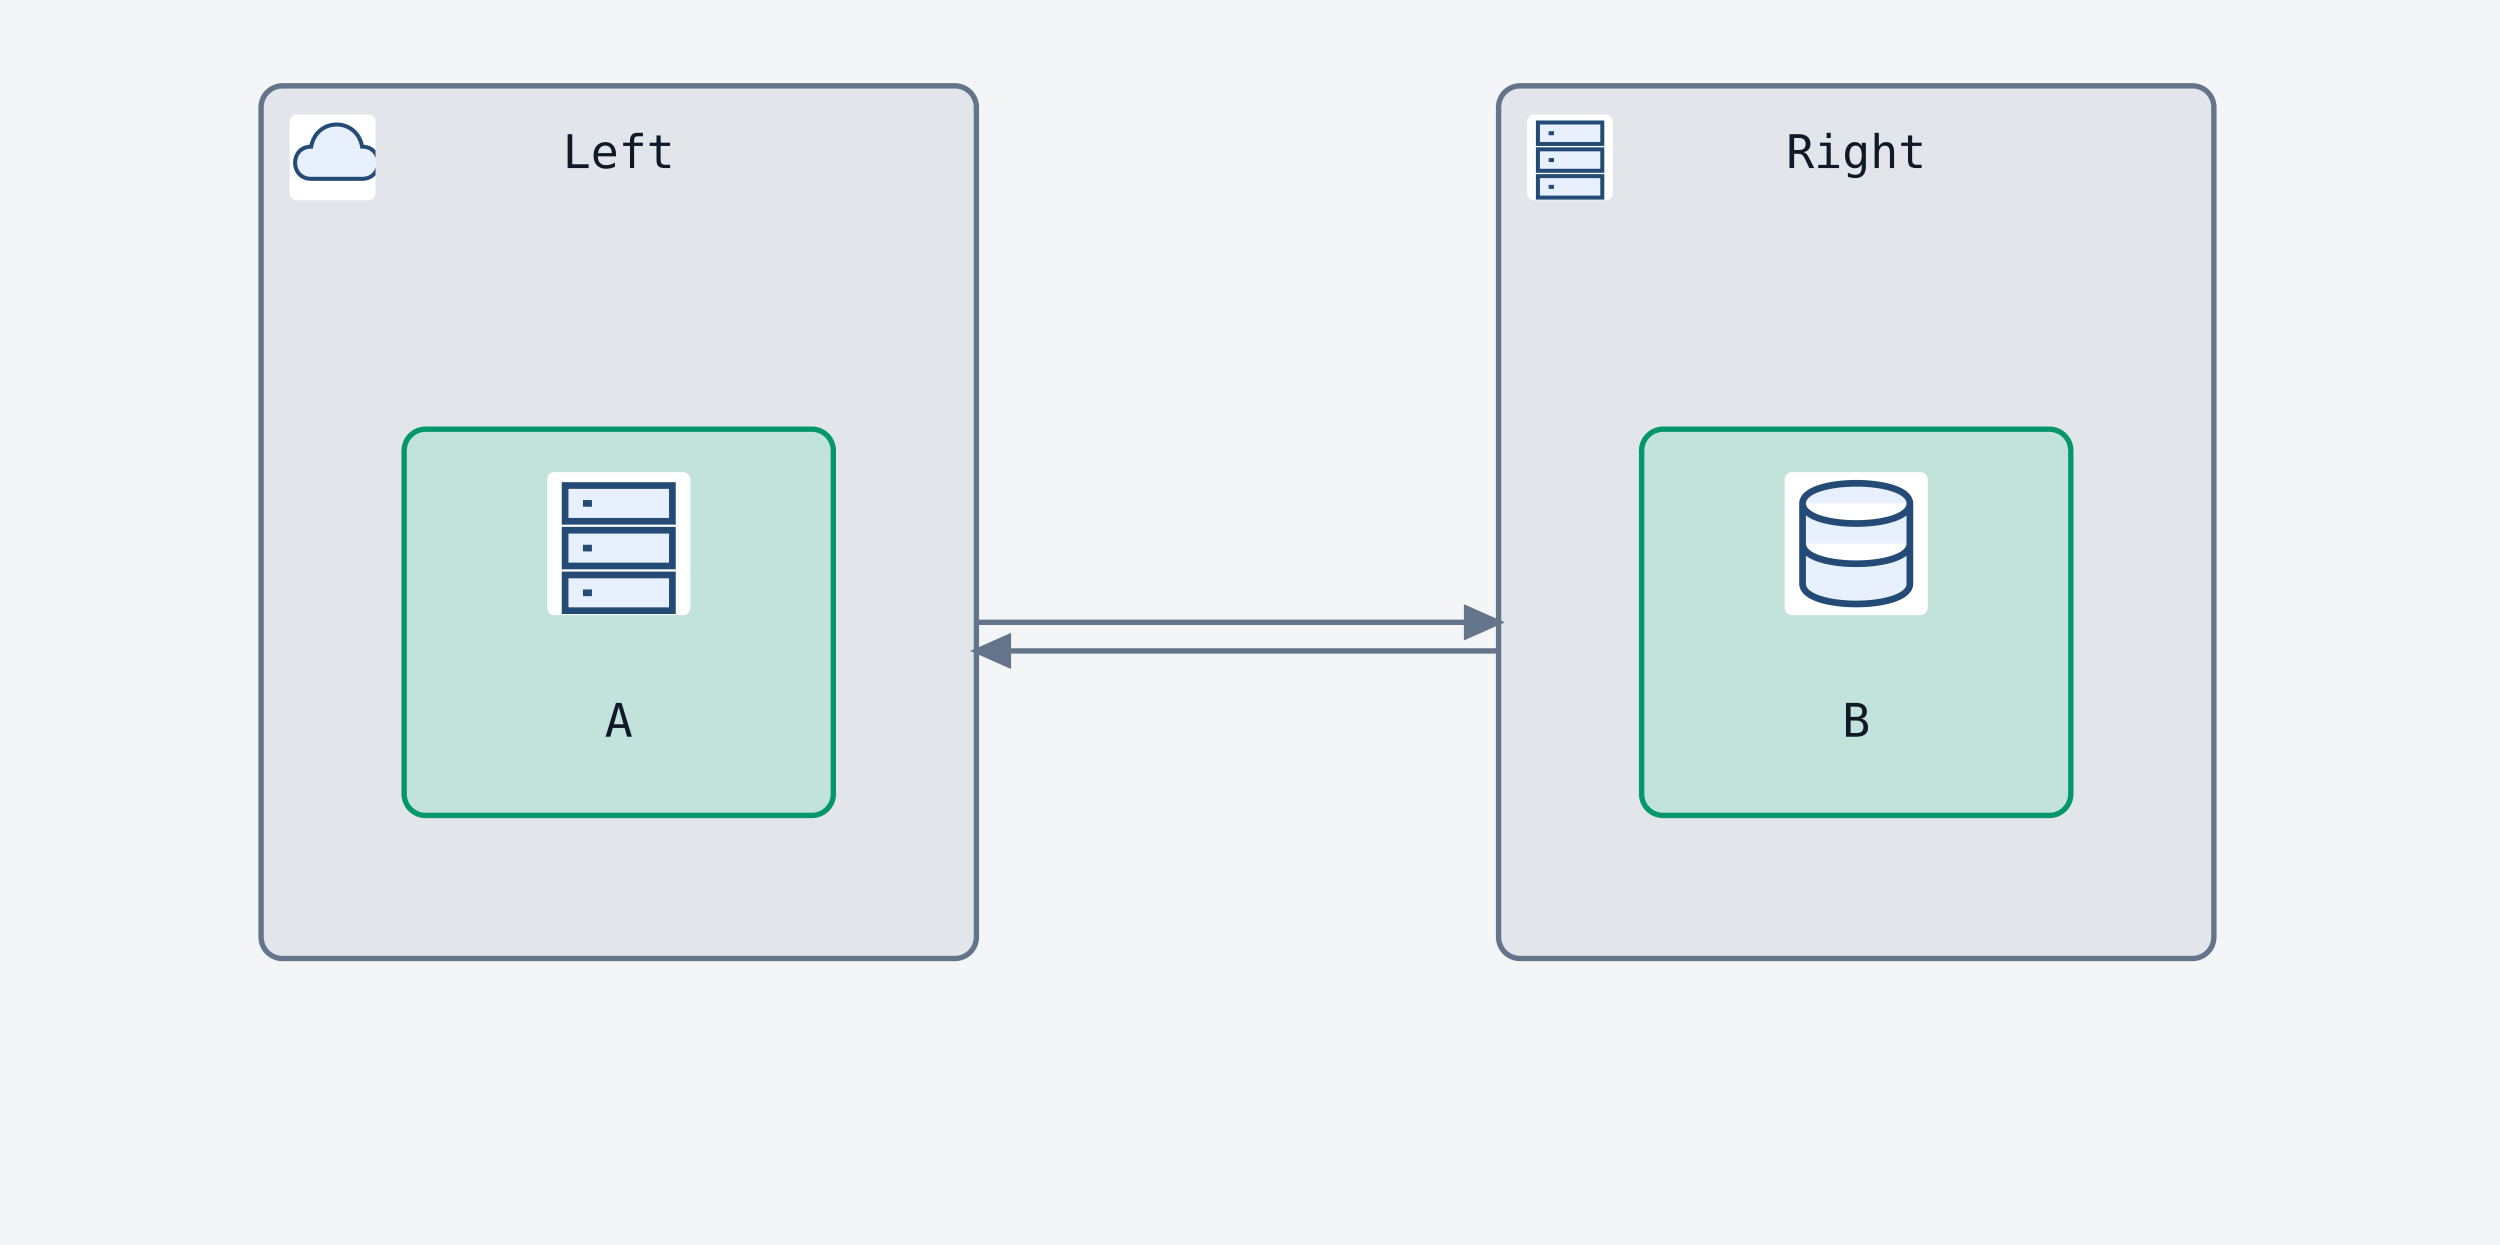
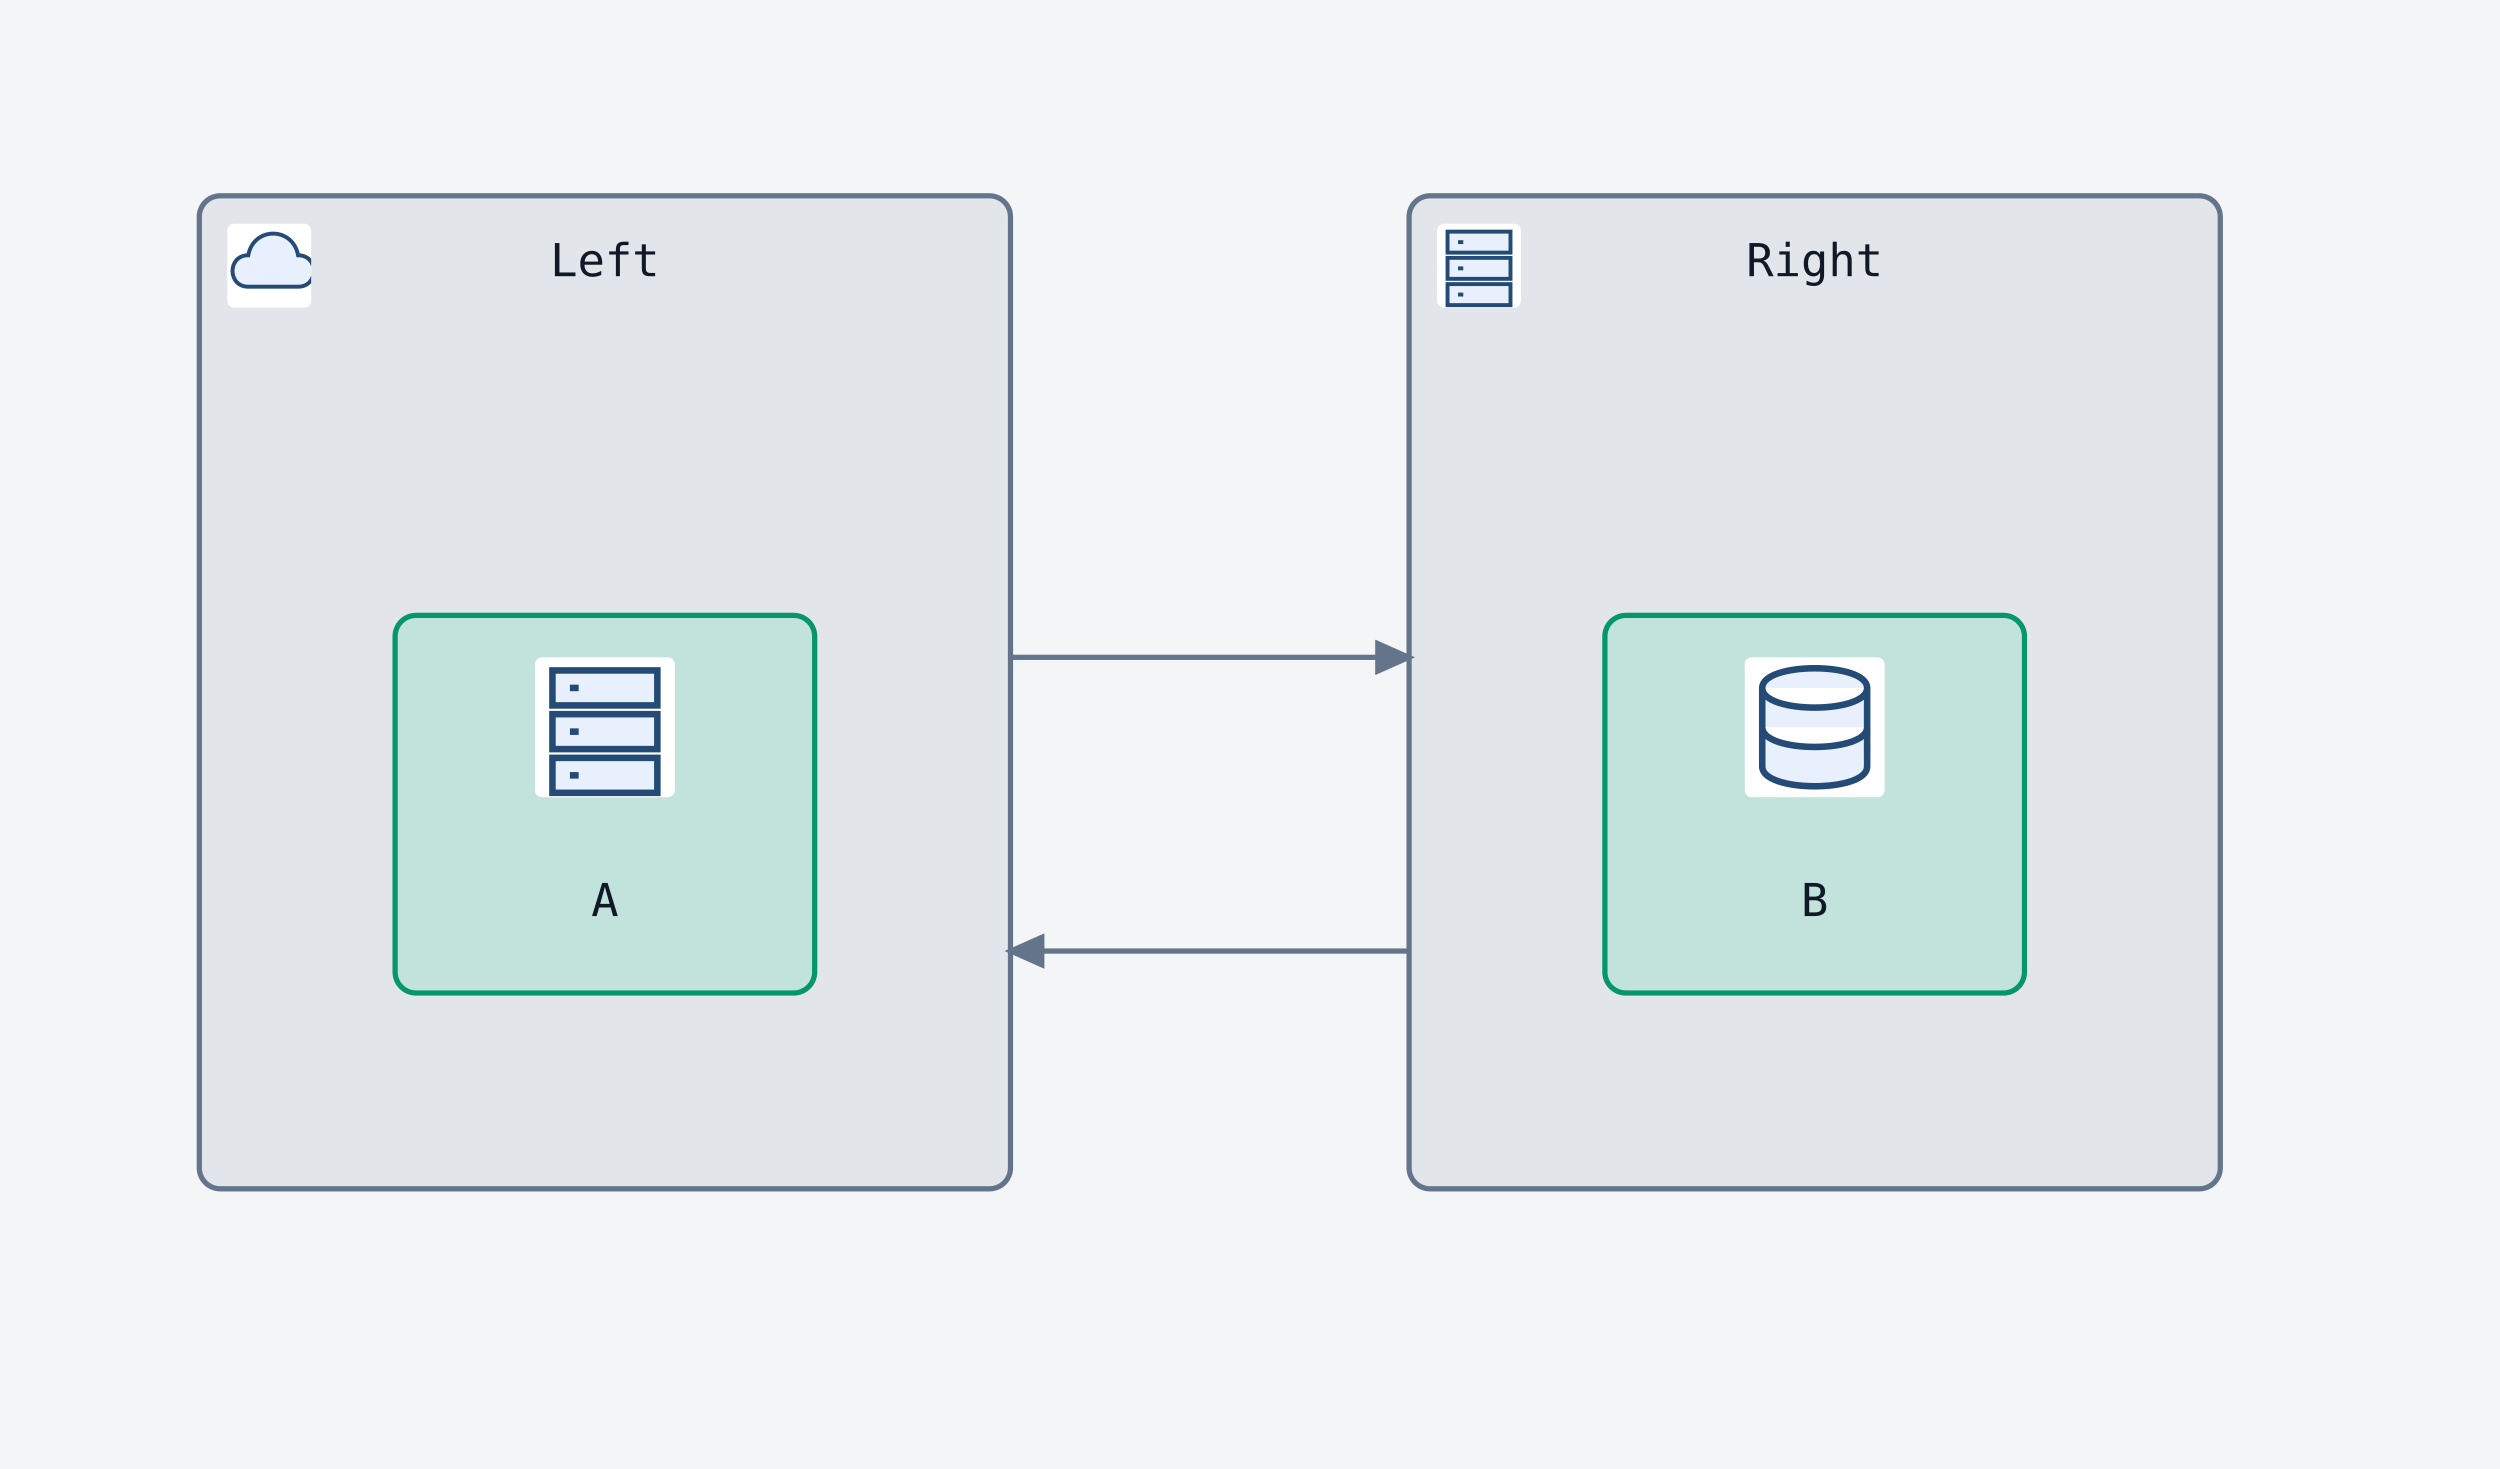
- <svg xmlns="http://www.w3.org/2000/svg" id="arch-u-61-72-63-68-69-74-65-63-74-75-72-65-2d-67-72-6f-75-70-2d-62-6f-75-6e-64-61-72-79-2d-6c-69-67-68-74-diagram" viewBox="0 0 699 348" width="699" height="348" role="img" data-diagram="architecture">
+ <svg xmlns="http://www.w3.org/2000/svg" id="arch-u-61-72-63-68-69-74-65-63-74-75-72-65-2d-67-72-6f-75-70-2d-62-6f-75-6e-64-61-72-79-2d-6c-69-67-68-74-diagram" viewBox="0 0 715 420" width="715" height="420" role="img" data-diagram="architecture" data-connector-options="{&#10;  style: None,&#10;  crossing: Bridge,&#10;  minimum_approach: 24,&#10;  corner_radius: 8,&#10;  bridge_radius: 5,&#10;  style_supplied_bpmn: false,&#10;  limits: {&#10;    candidates: 2000000,&#10;    subdivisions: 200000,&#10;    segments: 100000,&#10;    crossings: 10000,&#10;    output_units: 16777216,&#10;  },&#10;}">
  <defs>
    <symbol viewBox="0 0 32 32" id="arch-u-61-72-63-68-69-74-65-63-74-75-72-65-2d-67-72-6f-75-70-2d-62-6f-75-6e-64-61-72-79-2d-6c-69-67-68-74--icon-p-97-114-99-104-105-116-101-99-116-117-114-101-p-99-108-111-117-100">
      <path d="M8 24C0 24 0 12 8 12C10 1 25 1 27 12C35 12 35 24 27 24Z" fill="#e8f0fe" stroke="#234b75" stroke-width="1.5" />
    </symbol>
    <symbol viewBox="0 0 32 32" id="arch-u-61-72-63-68-69-74-65-63-74-75-72-65-2d-67-72-6f-75-70-2d-62-6f-75-6e-64-61-72-79-2d-6c-69-67-68-74--icon-p-97-114-99-104-105-116-101-99-116-117-114-101-p-115-101-114-118-101-114">
      <path d="M4 3H28V11H4ZM4 13H28V21H4ZM4 23H28V31H4ZM8 7H10M8 17H10M8 27H10" fill="#e8f0fe" stroke="#234b75" stroke-width="1.5" />
    </symbol>
    <symbol viewBox="0 0 32 32" id="arch-u-61-72-63-68-69-74-65-63-74-75-72-65-2d-67-72-6f-75-70-2d-62-6f-75-6e-64-61-72-79-2d-6c-69-67-68-74--icon-p-97-114-99-104-105-116-101-99-116-117-114-101-p-100-97-116-97-98-97-115-101">
      <path d="M4 7C4 1 28 1 28 7V25C28 31 4 31 4 25ZM4 7C4 13 28 13 28 7M4 16C4 22 28 22 28 16" fill="#e8f0fe" stroke="#234b75" stroke-width="1.5" />
    </symbol>
    <marker id="arch-u-61-72-63-68-69-74-65-63-74-75-72-65-2d-67-72-6f-75-70-2d-62-6f-75-6e-64-61-72-79-2d-6c-69-67-68-74-head-0-end" viewBox="-10 -5 15 10" refX="0" refY="0" markerWidth="15" markerHeight="10" markerUnits="userSpaceOnUse" orient="auto-start-reverse">
      <path d="M-9,-4 L0,0 L-9,4 z" fill="#64748b" stroke="#64748b" stroke-width="1.4" />
    </marker>
    <marker id="arch-u-61-72-63-68-69-74-65-63-74-75-72-65-2d-67-72-6f-75-70-2d-62-6f-75-6e-64-61-72-79-2d-6c-69-67-68-74-head-1-start" viewBox="-10 -5 15 10" refX="0" refY="0" markerWidth="15" markerHeight="10" markerUnits="userSpaceOnUse" orient="auto-start-reverse">
      <path d="M-9,-4 L0,0 L-9,4 z" fill="#64748b" stroke="#64748b" stroke-width="1.4" />
    </marker>
  </defs>
-   <rect class="bg" x="0" y="0" width="699" height="348" fill="#f4f5f7" />
+   <rect class="bg" x="0" y="0" width="715" height="420" fill="#f4f5f7" />
  <g class="architecture-groups">
    <g class="architecture-group" data-id="right">
-       <rect class="architecture-group" x="419" y="24" width="200" height="244" rx="6" fill="rgba(148, 163, 184, 0.18)" stroke="#64748b" stroke-width="1.5" />
-       <text class="group-label" x="519" y="47" text-anchor="middle" font-family="'JetBrains Mono', ui-monospace, SFMono-Regular, Menlo, Consolas, 'DejaVu Sans Mono', 'Liberation Mono', monospace" font-size="13" fill="#111827">
-         <tspan x="519" y="47">Right</tspan>
+       <rect class="architecture-group" x="403" y="56" width="232" height="284" rx="6" fill="rgba(148, 163, 184, 0.18)" stroke="#64748b" stroke-width="1.5" />
+       <text class="group-label" x="519" y="79" text-anchor="middle" font-family="'JetBrains Mono', ui-monospace, SFMono-Regular, Menlo, Consolas, 'DejaVu Sans Mono', 'Liberation Mono', monospace" font-size="13" fill="#111827">
+         <tspan x="519" y="79">Right</tspan>
      </text>
      <g role="img" aria-label="architecture:server" color="#111827">
-         <rect x="427" y="32" width="24" height="24" rx="2" fill="#ffffff" />
-         <use href="#arch-u-61-72-63-68-69-74-65-63-74-75-72-65-2d-67-72-6f-75-70-2d-62-6f-75-6e-64-61-72-79-2d-6c-69-67-68-74--icon-p-97-114-99-104-105-116-101-99-116-117-114-101-p-115-101-114-118-101-114" x="427" y="32" width="24" height="24" />
+         <rect x="411" y="64" width="24" height="24" rx="2" fill="#ffffff" />
+         <use href="#arch-u-61-72-63-68-69-74-65-63-74-75-72-65-2d-67-72-6f-75-70-2d-62-6f-75-6e-64-61-72-79-2d-6c-69-67-68-74--icon-p-97-114-99-104-105-116-101-99-116-117-114-101-p-115-101-114-118-101-114" x="411" y="64" width="24" height="24" />
      </g>
    </g>
    <g class="architecture-group" data-id="left">
-       <rect class="architecture-group" x="73" y="24" width="200" height="244" rx="6" fill="rgba(148, 163, 184, 0.18)" stroke="#64748b" stroke-width="1.5" />
-       <text class="group-label" x="173" y="47" text-anchor="middle" font-family="'JetBrains Mono', ui-monospace, SFMono-Regular, Menlo, Consolas, 'DejaVu Sans Mono', 'Liberation Mono', monospace" font-size="13" fill="#111827">
-         <tspan x="173" y="47">Left</tspan>
+       <rect class="architecture-group" x="57" y="56" width="232" height="284" rx="6" fill="rgba(148, 163, 184, 0.18)" stroke="#64748b" stroke-width="1.5" />
+       <text class="group-label" x="173" y="79" text-anchor="middle" font-family="'JetBrains Mono', ui-monospace, SFMono-Regular, Menlo, Consolas, 'DejaVu Sans Mono', 'Liberation Mono', monospace" font-size="13" fill="#111827">
+         <tspan x="173" y="79">Left</tspan>
      </text>
      <g role="img" aria-label="architecture:cloud" color="#111827">
-         <rect x="81" y="32" width="24" height="24" rx="2" fill="#ffffff" />
-         <use href="#arch-u-61-72-63-68-69-74-65-63-74-75-72-65-2d-67-72-6f-75-70-2d-62-6f-75-6e-64-61-72-79-2d-6c-69-67-68-74--icon-p-97-114-99-104-105-116-101-99-116-117-114-101-p-99-108-111-117-100" x="81" y="32" width="24" height="24" />
+         <rect x="65" y="64" width="24" height="24" rx="2" fill="#ffffff" />
+         <use href="#arch-u-61-72-63-68-69-74-65-63-74-75-72-65-2d-67-72-6f-75-70-2d-62-6f-75-6e-64-61-72-79-2d-6c-69-67-68-74--icon-p-97-114-99-104-105-116-101-99-116-117-114-101-p-99-108-111-117-100" x="65" y="64" width="24" height="24" />
      </g>
    </g>
  </g>
  <g class="architecture-connections">
    <g class="architecture-connection" data-id="edge-0" data-from="a" data-to="b">
-       <path class="architecture-path" d="M273 174 L289 174 L403 174 L419 174" fill="none" stroke="#64748b" stroke-width="1.5" marker-end="url(#arch-u-61-72-63-68-69-74-65-63-74-75-72-65-2d-67-72-6f-75-70-2d-62-6f-75-6e-64-61-72-79-2d-6c-69-67-68-74-head-0-end)" />
+       <path class="architecture-path" d="M289 188 L321 188 L371 188 L403 188" fill="none" stroke="#64748b" stroke-width="1.5" marker-end="url(#arch-u-61-72-63-68-69-74-65-63-74-75-72-65-2d-67-72-6f-75-70-2d-62-6f-75-6e-64-61-72-79-2d-6c-69-67-68-74-head-0-end)" data-connector-id="edge-0" data-connector-source="a" data-connector-target="b" data-connector-route="M289 188 L321 188 L371 188 L403 188" data-connector-key="0" />
    </g>
    <g class="architecture-connection" data-id="edge-1" data-from="a" data-to="b">
-       <path class="architecture-path" d="M273 182 L291 182 L401 182 L419 182" fill="none" stroke="#64748b" stroke-width="1.5" marker-start="url(#arch-u-61-72-63-68-69-74-65-63-74-75-72-65-2d-67-72-6f-75-70-2d-62-6f-75-6e-64-61-72-79-2d-6c-69-67-68-74-head-1-start)" />
+       <path class="architecture-path" d="M289 272 L323 272 L369 272 L403 272" fill="none" stroke="#64748b" stroke-width="1.5" marker-start="url(#arch-u-61-72-63-68-69-74-65-63-74-75-72-65-2d-67-72-6f-75-70-2d-62-6f-75-6e-64-61-72-79-2d-6c-69-67-68-74-head-1-start)" data-connector-id="edge-1" data-connector-source="a" data-connector-target="b" data-connector-route="M289 272 L323 272 L369 272 L403 272" data-connector-key="1" />
    </g>
  </g>
  <g class="architecture-nodes">
    <g class="architecture-service" data-id="a">
-       <rect class="service-box" x="113" y="120" width="120" height="108" rx="6" fill="rgba(52, 211, 153, 0.18)" stroke="#059669" stroke-width="1.5" />
+       <rect class="service-box" x="113" y="176" width="120" height="108" rx="6" fill="rgba(52, 211, 153, 0.18)" stroke="#059669" stroke-width="1.5" />
      <g role="img" aria-label="architecture:server" color="#111827">
-         <rect x="153" y="132" width="40" height="40" rx="2" fill="#ffffff" />
-         <use href="#arch-u-61-72-63-68-69-74-65-63-74-75-72-65-2d-67-72-6f-75-70-2d-62-6f-75-6e-64-61-72-79-2d-6c-69-67-68-74--icon-p-97-114-99-104-105-116-101-99-116-117-114-101-p-115-101-114-118-101-114" x="153" y="132" width="40" height="40" />
+         <rect x="153" y="188" width="40" height="40" rx="2" fill="#ffffff" />
+         <use href="#arch-u-61-72-63-68-69-74-65-63-74-75-72-65-2d-67-72-6f-75-70-2d-62-6f-75-6e-64-61-72-79-2d-6c-69-67-68-74--icon-p-97-114-99-104-105-116-101-99-116-117-114-101-p-115-101-114-118-101-114" x="153" y="188" width="40" height="40" />
      </g>
-       <text class="service-label" x="173" y="206" text-anchor="middle" font-family="'JetBrains Mono', ui-monospace, SFMono-Regular, Menlo, Consolas, 'DejaVu Sans Mono', 'Liberation Mono', monospace" font-size="13" fill="#111827">
-         <tspan x="173" y="206">A</tspan>
+       <text class="service-label" x="173" y="262" text-anchor="middle" font-family="'JetBrains Mono', ui-monospace, SFMono-Regular, Menlo, Consolas, 'DejaVu Sans Mono', 'Liberation Mono', monospace" font-size="13" fill="#111827">
+         <tspan x="173" y="262">A</tspan>
      </text>
    </g>
    <g class="architecture-service" data-id="b">
-       <rect class="service-box" x="459" y="120" width="120" height="108" rx="6" fill="rgba(52, 211, 153, 0.18)" stroke="#059669" stroke-width="1.5" />
+       <rect class="service-box" x="459" y="176" width="120" height="108" rx="6" fill="rgba(52, 211, 153, 0.18)" stroke="#059669" stroke-width="1.5" />
      <g role="img" aria-label="architecture:database" color="#111827">
-         <rect x="499" y="132" width="40" height="40" rx="2" fill="#ffffff" />
-         <use href="#arch-u-61-72-63-68-69-74-65-63-74-75-72-65-2d-67-72-6f-75-70-2d-62-6f-75-6e-64-61-72-79-2d-6c-69-67-68-74--icon-p-97-114-99-104-105-116-101-99-116-117-114-101-p-100-97-116-97-98-97-115-101" x="499" y="132" width="40" height="40" />
+         <rect x="499" y="188" width="40" height="40" rx="2" fill="#ffffff" />
+         <use href="#arch-u-61-72-63-68-69-74-65-63-74-75-72-65-2d-67-72-6f-75-70-2d-62-6f-75-6e-64-61-72-79-2d-6c-69-67-68-74--icon-p-97-114-99-104-105-116-101-99-116-117-114-101-p-100-97-116-97-98-97-115-101" x="499" y="188" width="40" height="40" />
      </g>
-       <text class="service-label" x="519" y="206" text-anchor="middle" font-family="'JetBrains Mono', ui-monospace, SFMono-Regular, Menlo, Consolas, 'DejaVu Sans Mono', 'Liberation Mono', monospace" font-size="13" fill="#111827">
-         <tspan x="519" y="206">B</tspan>
+       <text class="service-label" x="519" y="262" text-anchor="middle" font-family="'JetBrains Mono', ui-monospace, SFMono-Regular, Menlo, Consolas, 'DejaVu Sans Mono', 'Liberation Mono', monospace" font-size="13" fill="#111827">
+         <tspan x="519" y="262">B</tspan>
      </text>
    </g>
  </g>
</svg>
